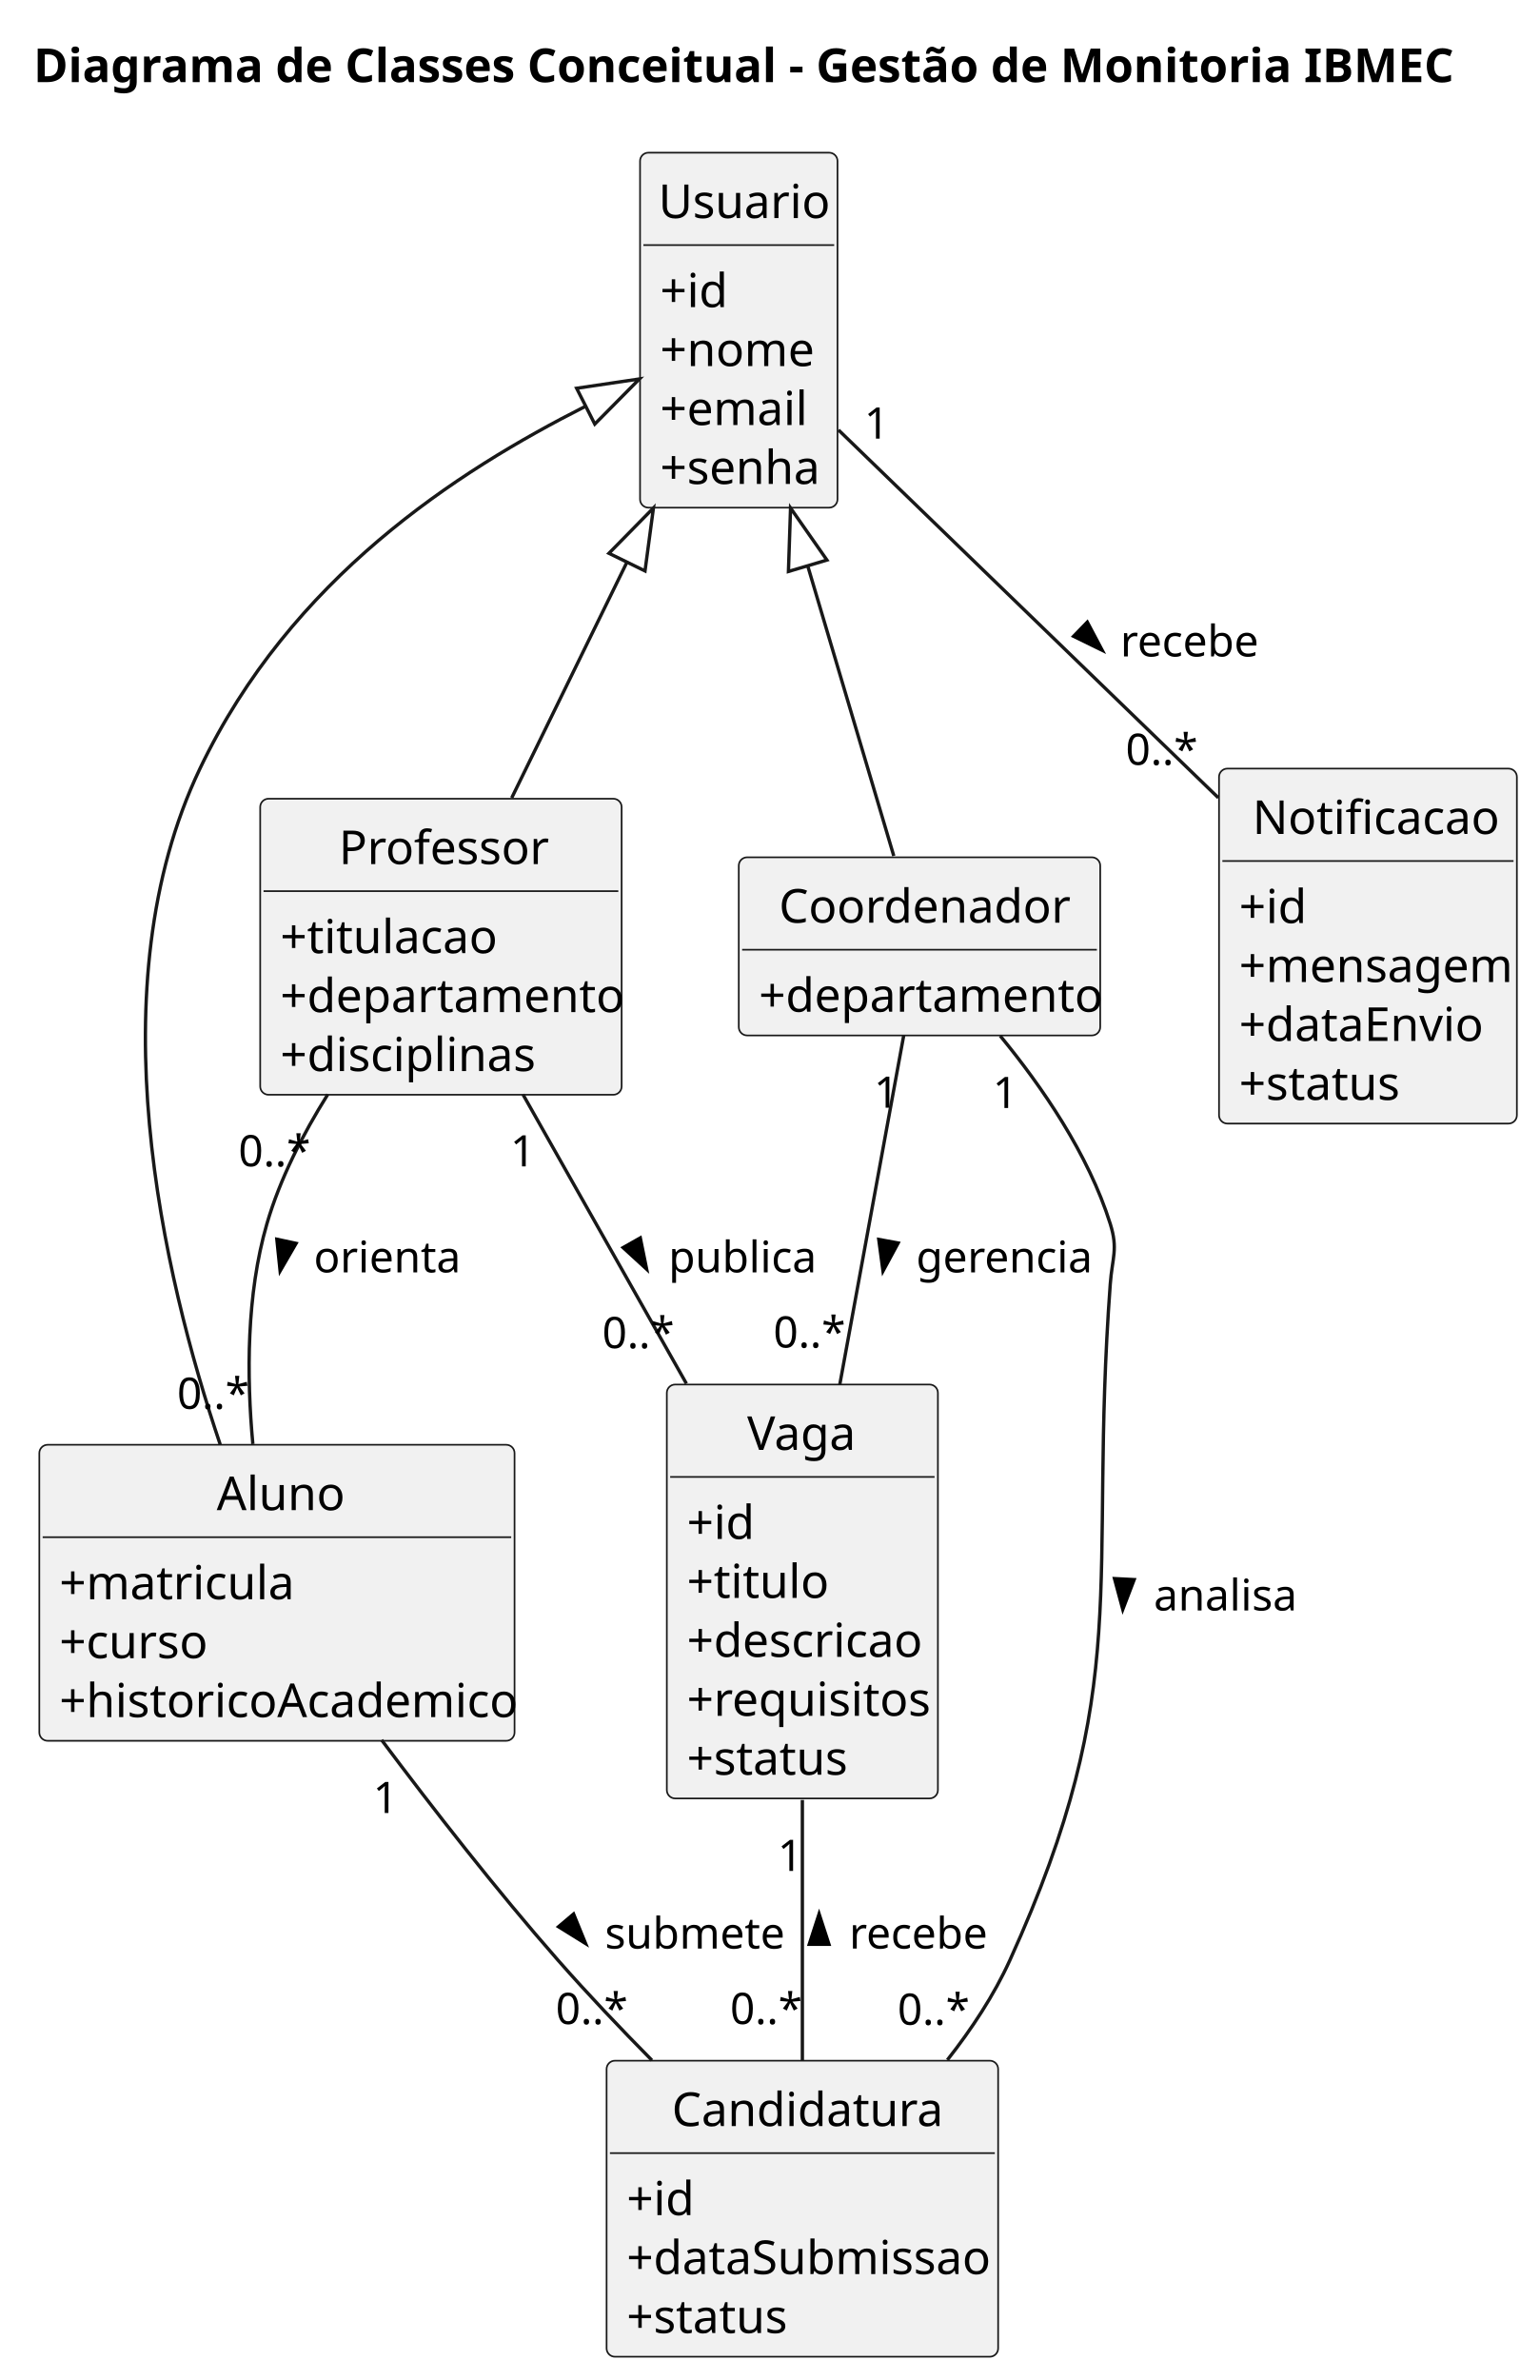
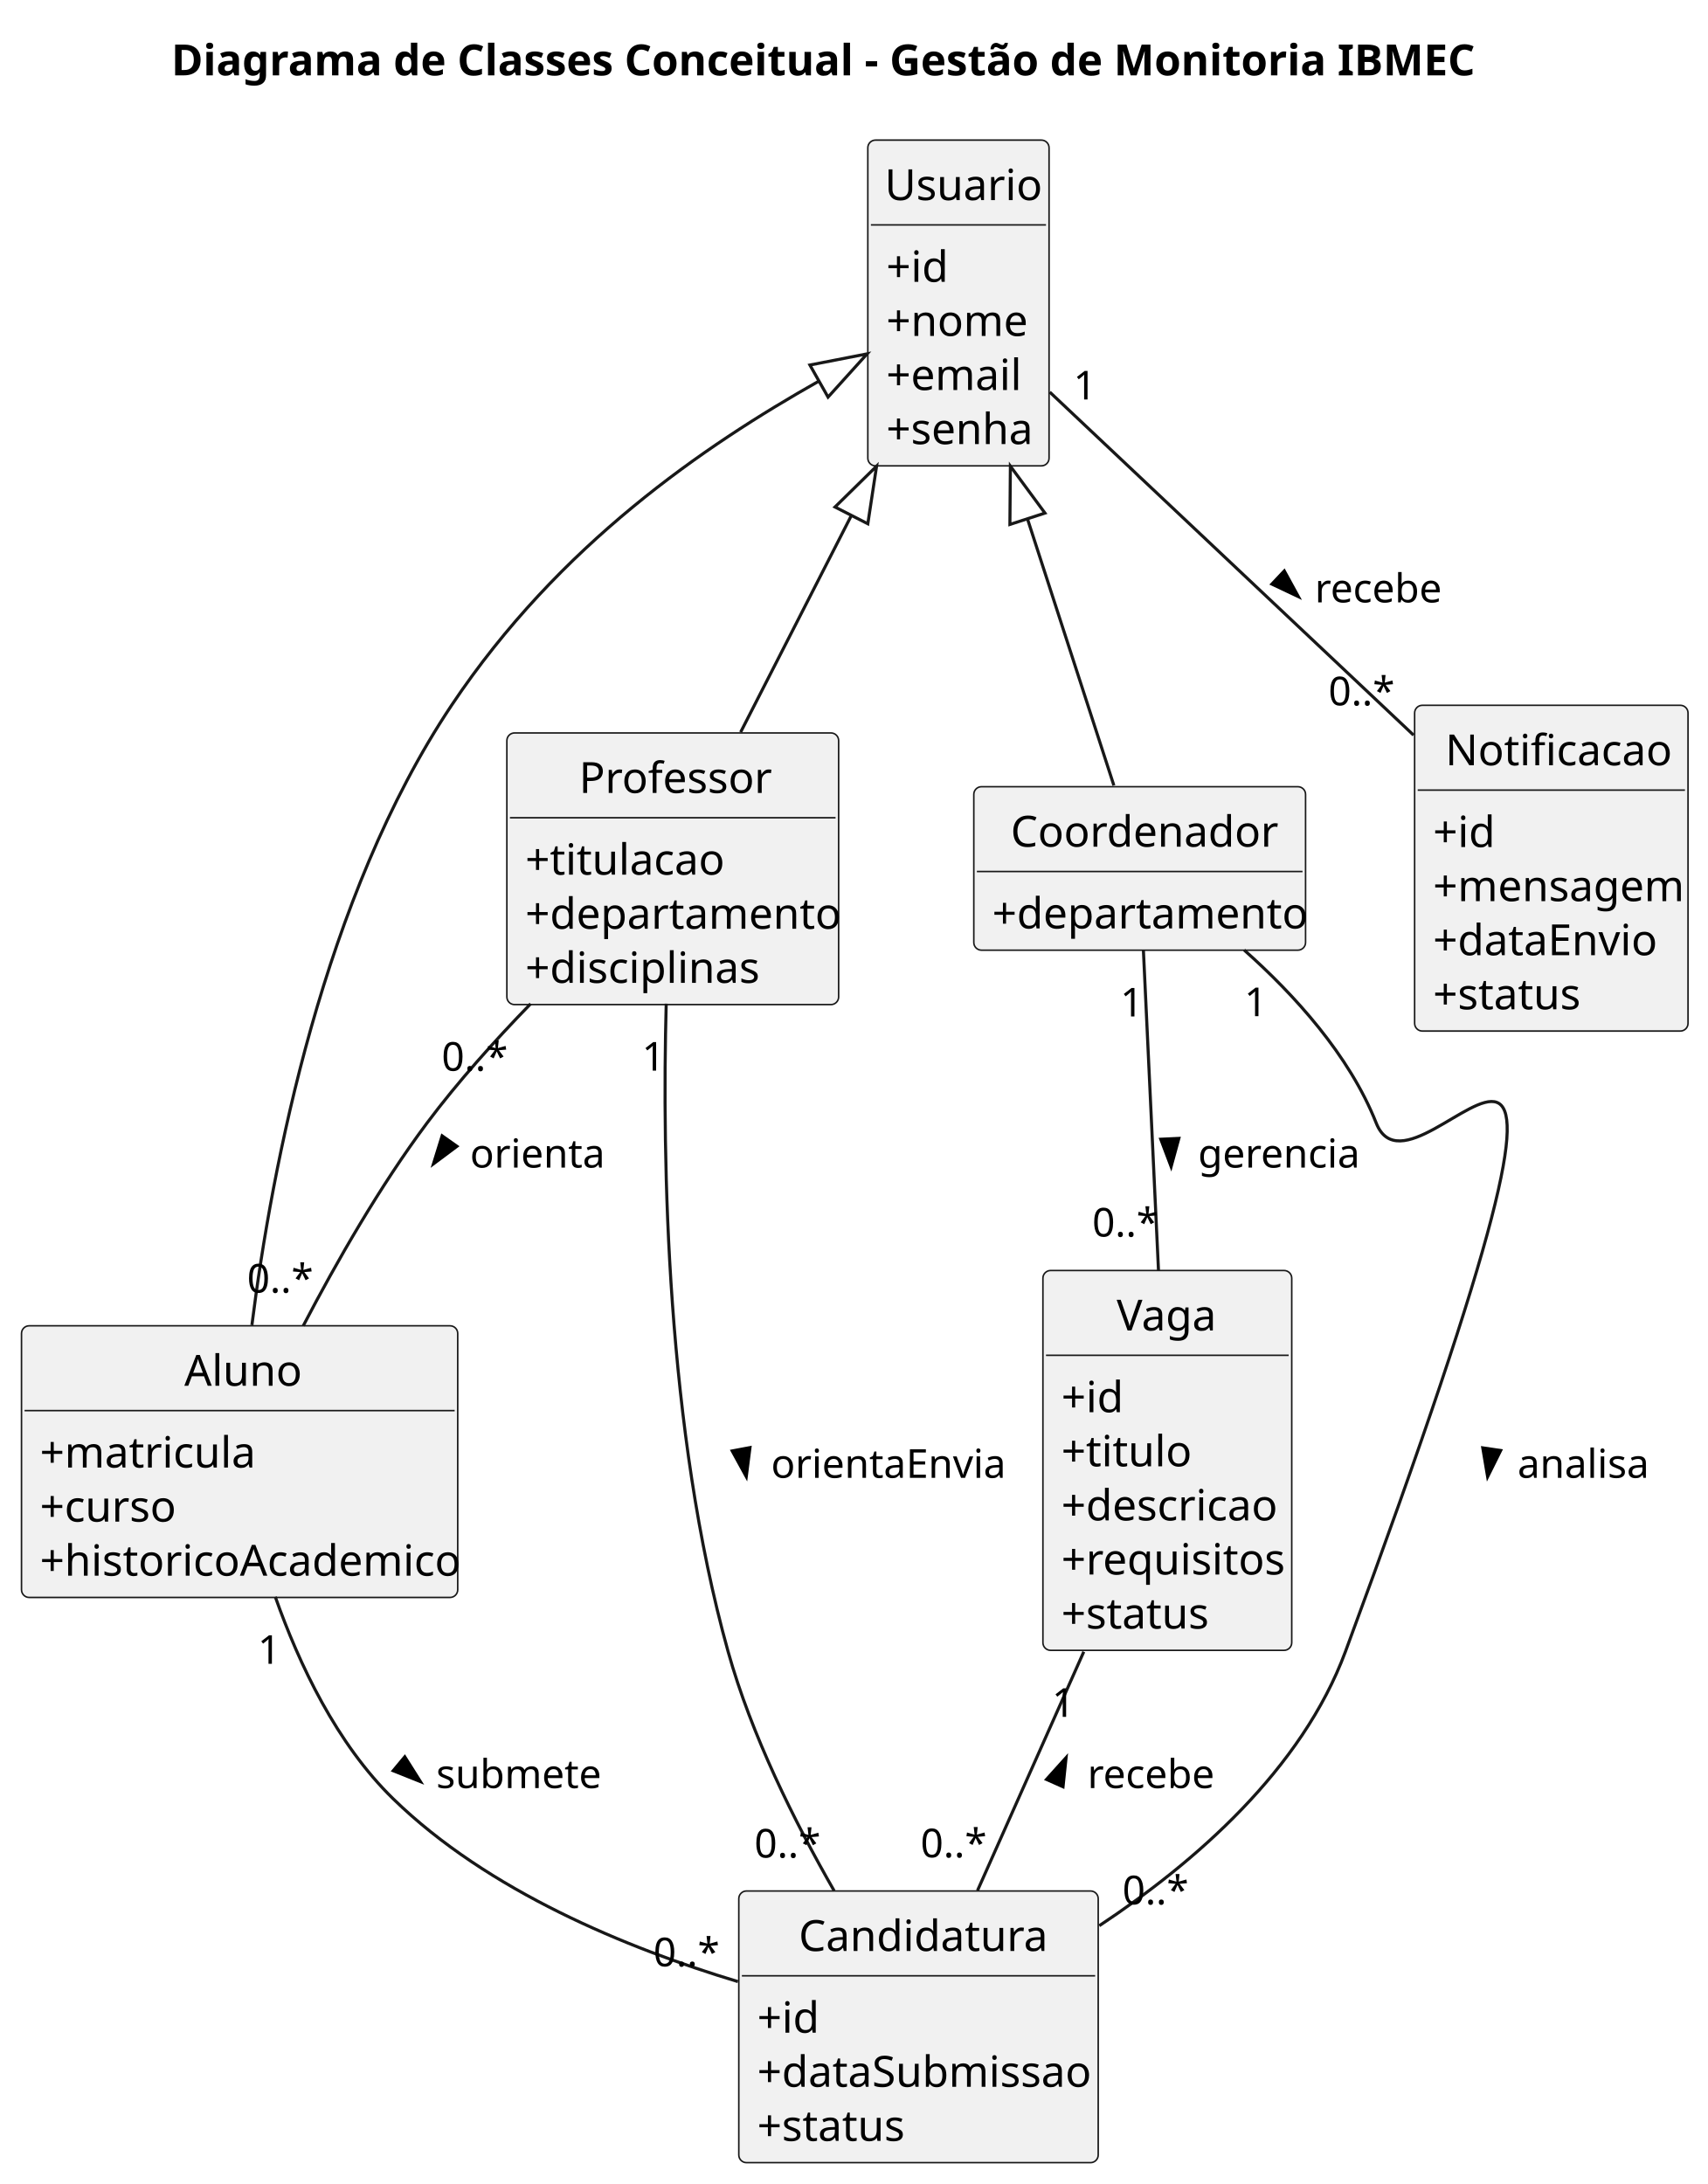
- <svg xmlns="http://www.w3.org/2000/svg" contentStyleType="text/css" height="711px" preserveAspectRatio="none" style="width:460px;height:711px;background:#FFFFFF;" version="1.1" viewBox="0 0 460 711" width="460px" zoomAndPan="magnify">
+ <svg xmlns="http://www.w3.org/2000/svg" contentStyleType="text/css" height="711px" preserveAspectRatio="none" style="width:556px;height:711px;background:#FFFFFF;" version="1.1" viewBox="0 0 556 711" width="556px" zoomAndPan="magnify">
  <defs />
  <g>
-     <text fill="#000000" font-family="sans-serif" font-size="14" font-weight="bold" lengthAdjust="spacing" textLength="431" x="10" y="24.533">Diagrama de Classes Conceitual - Gestão de Monitoria IBMEC</text>
+     <text fill="#000000" font-family="sans-serif" font-size="14" font-weight="bold" lengthAdjust="spacing" textLength="431" x="55.75" y="24.533">Diagrama de Classes Conceitual - Gestão de Monitoria IBMEC</text>
    <g id="elem_Usuario">
-       <rect codeLine="11" fill="#F1F1F1" height="106.047" id="Usuario" rx="2.5" ry="2.5" style="stroke:#181818;stroke-width:0.5;" width="59" x="191.25" y="45.609" />
-       <text fill="#000000" font-family="sans-serif" font-size="14" lengthAdjust="spacing" textLength="48" x="196.75" y="65.143">Usuario</text>
-       <line style="stroke:#181818;stroke-width:0.5;" x1="192.25" x2="249.25" y1="73.219" y2="73.219" />
-       <text fill="#000000" font-family="sans-serif" font-size="14" lengthAdjust="spacing" textLength="19" x="197.25" y="91.752">+id</text>
-       <text fill="#000000" font-family="sans-serif" font-size="14" lengthAdjust="spacing" textLength="43" x="197.25" y="109.361">+nome</text>
-       <text fill="#000000" font-family="sans-serif" font-size="14" lengthAdjust="spacing" textLength="41" x="197.25" y="126.971">+email</text>
-       <text fill="#000000" font-family="sans-serif" font-size="14" lengthAdjust="spacing" textLength="47" x="197.25" y="144.58">+senha</text>
+       <rect codeLine="11" fill="#F1F1F1" height="106.047" id="Usuario" rx="2.5" ry="2.5" style="stroke:#181818;stroke-width:0.5;" width="59" x="282.5" y="45.609" />
+       <text fill="#000000" font-family="sans-serif" font-size="14" lengthAdjust="spacing" textLength="48" x="288" y="65.143">Usuario</text>
+       <line style="stroke:#181818;stroke-width:0.5;" x1="283.5" x2="340.5" y1="73.219" y2="73.219" />
+       <text fill="#000000" font-family="sans-serif" font-size="14" lengthAdjust="spacing" textLength="19" x="288.5" y="91.752">+id</text>
+       <text fill="#000000" font-family="sans-serif" font-size="14" lengthAdjust="spacing" textLength="43" x="288.5" y="109.361">+nome</text>
+       <text fill="#000000" font-family="sans-serif" font-size="14" lengthAdjust="spacing" textLength="41" x="288.5" y="126.971">+email</text>
+       <text fill="#000000" font-family="sans-serif" font-size="14" lengthAdjust="spacing" textLength="47" x="288.5" y="144.58">+senha</text>
    </g>
    <g id="elem_Aluno">
-       <rect codeLine="18" fill="#F1F1F1" height="88.438" id="Aluno" rx="2.5" ry="2.5" style="stroke:#181818;stroke-width:0.5;" width="142" x="11.75" y="431.609" />
-       <text fill="#000000" font-family="sans-serif" font-size="14" lengthAdjust="spacing" textLength="36" x="64.75" y="451.143">Aluno</text>
-       <line style="stroke:#181818;stroke-width:0.5;" x1="12.75" x2="152.75" y1="459.219" y2="459.219" />
-       <text fill="#000000" font-family="sans-serif" font-size="14" lengthAdjust="spacing" textLength="65" x="17.75" y="477.752">+matricula</text>
-       <text fill="#000000" font-family="sans-serif" font-size="14" lengthAdjust="spacing" textLength="43" x="17.75" y="495.361">+curso</text>
-       <text fill="#000000" font-family="sans-serif" font-size="14" lengthAdjust="spacing" textLength="130" x="17.75" y="512.971">+historicoAcademico</text>
+       <rect codeLine="18" fill="#F1F1F1" height="88.438" id="Aluno" rx="2.5" ry="2.5" style="stroke:#181818;stroke-width:0.5;" width="142" x="7" y="431.609" />
+       <text fill="#000000" font-family="sans-serif" font-size="14" lengthAdjust="spacing" textLength="36" x="60" y="451.143">Aluno</text>
+       <line style="stroke:#181818;stroke-width:0.5;" x1="8" x2="148" y1="459.219" y2="459.219" />
+       <text fill="#000000" font-family="sans-serif" font-size="14" lengthAdjust="spacing" textLength="65" x="13" y="477.752">+matricula</text>
+       <text fill="#000000" font-family="sans-serif" font-size="14" lengthAdjust="spacing" textLength="43" x="13" y="495.361">+curso</text>
+       <text fill="#000000" font-family="sans-serif" font-size="14" lengthAdjust="spacing" textLength="130" x="13" y="512.971">+historicoAcademico</text>
    </g>
    <g id="elem_Coordenador">
-       <rect codeLine="24" fill="#F1F1F1" height="53.219" id="Coordenador" rx="2.5" ry="2.5" style="stroke:#181818;stroke-width:0.5;" width="108" x="220.75" y="256.109" />
-       <text fill="#000000" font-family="sans-serif" font-size="14" lengthAdjust="spacing" textLength="84" x="232.75" y="275.643">Coordenador</text>
-       <line style="stroke:#181818;stroke-width:0.5;" x1="221.75" x2="327.75" y1="283.719" y2="283.719" />
-       <text fill="#000000" font-family="sans-serif" font-size="14" lengthAdjust="spacing" textLength="96" x="226.75" y="302.252">+departamento</text>
+       <rect codeLine="24" fill="#F1F1F1" height="53.219" id="Coordenador" rx="2.5" ry="2.5" style="stroke:#181818;stroke-width:0.5;" width="108" x="317" y="256.109" />
+       <text fill="#000000" font-family="sans-serif" font-size="14" lengthAdjust="spacing" textLength="84" x="329" y="275.643">Coordenador</text>
+       <line style="stroke:#181818;stroke-width:0.5;" x1="318" x2="424" y1="283.719" y2="283.719" />
+       <text fill="#000000" font-family="sans-serif" font-size="14" lengthAdjust="spacing" textLength="96" x="323" y="302.252">+departamento</text>
    </g>
    <g id="elem_Professor">
-       <rect codeLine="28" fill="#F1F1F1" height="88.438" id="Professor" rx="2.5" ry="2.5" style="stroke:#181818;stroke-width:0.5;" width="108" x="77.75" y="238.609" />
-       <text fill="#000000" font-family="sans-serif" font-size="14" lengthAdjust="spacing" textLength="61" x="101.25" y="258.143">Professor</text>
-       <line style="stroke:#181818;stroke-width:0.5;" x1="78.75" x2="184.75" y1="266.219" y2="266.219" />
-       <text fill="#000000" font-family="sans-serif" font-size="14" lengthAdjust="spacing" textLength="61" x="83.75" y="284.752">+titulacao</text>
-       <text fill="#000000" font-family="sans-serif" font-size="14" lengthAdjust="spacing" textLength="96" x="83.75" y="302.361">+departamento</text>
-       <text fill="#000000" font-family="sans-serif" font-size="14" lengthAdjust="spacing" textLength="73" x="83.75" y="319.971">+disciplinas</text>
+       <rect codeLine="28" fill="#F1F1F1" height="88.438" id="Professor" rx="2.5" ry="2.5" style="stroke:#181818;stroke-width:0.5;" width="108" x="165" y="238.609" />
+       <text fill="#000000" font-family="sans-serif" font-size="14" lengthAdjust="spacing" textLength="61" x="188.5" y="258.143">Professor</text>
+       <line style="stroke:#181818;stroke-width:0.5;" x1="166" x2="272" y1="266.219" y2="266.219" />
+       <text fill="#000000" font-family="sans-serif" font-size="14" lengthAdjust="spacing" textLength="61" x="171" y="284.752">+titulacao</text>
+       <text fill="#000000" font-family="sans-serif" font-size="14" lengthAdjust="spacing" textLength="96" x="171" y="302.361">+departamento</text>
+       <text fill="#000000" font-family="sans-serif" font-size="14" lengthAdjust="spacing" textLength="73" x="171" y="319.971">+disciplinas</text>
    </g>
    <g id="elem_Vaga">
-       <rect codeLine="34" fill="#F1F1F1" height="123.656" id="Vaga" rx="2.5" ry="2.5" style="stroke:#181818;stroke-width:0.5;" width="81" x="199.25" y="413.609" />
-       <text fill="#000000" font-family="sans-serif" font-size="14" lengthAdjust="spacing" textLength="33" x="223.25" y="433.143">Vaga</text>
-       <line style="stroke:#181818;stroke-width:0.5;" x1="200.25" x2="279.25" y1="441.219" y2="441.219" />
-       <text fill="#000000" font-family="sans-serif" font-size="14" lengthAdjust="spacing" textLength="19" x="205.25" y="459.752">+id</text>
-       <text fill="#000000" font-family="sans-serif" font-size="14" lengthAdjust="spacing" textLength="38" x="205.25" y="477.361">+titulo</text>
-       <text fill="#000000" font-family="sans-serif" font-size="14" lengthAdjust="spacing" textLength="69" x="205.25" y="494.971">+descricao</text>
-       <text fill="#000000" font-family="sans-serif" font-size="14" lengthAdjust="spacing" textLength="69" x="205.25" y="512.58">+requisitos</text>
-       <text fill="#000000" font-family="sans-serif" font-size="14" lengthAdjust="spacing" textLength="46" x="205.25" y="530.189">+status</text>
+       <rect codeLine="34" fill="#F1F1F1" height="123.656" id="Vaga" rx="2.5" ry="2.5" style="stroke:#181818;stroke-width:0.5;" width="81" x="339.5" y="413.609" />
+       <text fill="#000000" font-family="sans-serif" font-size="14" lengthAdjust="spacing" textLength="33" x="363.5" y="433.143">Vaga</text>
+       <line style="stroke:#181818;stroke-width:0.5;" x1="340.5" x2="419.5" y1="441.219" y2="441.219" />
+       <text fill="#000000" font-family="sans-serif" font-size="14" lengthAdjust="spacing" textLength="19" x="345.5" y="459.752">+id</text>
+       <text fill="#000000" font-family="sans-serif" font-size="14" lengthAdjust="spacing" textLength="38" x="345.5" y="477.361">+titulo</text>
+       <text fill="#000000" font-family="sans-serif" font-size="14" lengthAdjust="spacing" textLength="69" x="345.5" y="494.971">+descricao</text>
+       <text fill="#000000" font-family="sans-serif" font-size="14" lengthAdjust="spacing" textLength="69" x="345.5" y="512.58">+requisitos</text>
+       <text fill="#000000" font-family="sans-serif" font-size="14" lengthAdjust="spacing" textLength="46" x="345.5" y="530.189">+status</text>
    </g>
    <g id="elem_Candidatura">
-       <rect codeLine="42" fill="#F1F1F1" height="88.438" id="Candidatura" rx="2.5" ry="2.5" style="stroke:#181818;stroke-width:0.5;" width="117" x="181.25" y="615.609" />
-       <text fill="#000000" font-family="sans-serif" font-size="14" lengthAdjust="spacing" textLength="78" x="200.75" y="635.143">Candidatura</text>
-       <line style="stroke:#181818;stroke-width:0.5;" x1="182.25" x2="297.25" y1="643.219" y2="643.219" />
-       <text fill="#000000" font-family="sans-serif" font-size="14" lengthAdjust="spacing" textLength="19" x="187.25" y="661.752">+id</text>
-       <text fill="#000000" font-family="sans-serif" font-size="14" lengthAdjust="spacing" textLength="105" x="187.25" y="679.361">+dataSubmissao</text>
-       <text fill="#000000" font-family="sans-serif" font-size="14" lengthAdjust="spacing" textLength="46" x="187.25" y="696.971">+status</text>
+       <rect codeLine="42" fill="#F1F1F1" height="88.438" id="Candidatura" rx="2.5" ry="2.5" style="stroke:#181818;stroke-width:0.5;" width="117" x="240.5" y="615.609" />
+       <text fill="#000000" font-family="sans-serif" font-size="14" lengthAdjust="spacing" textLength="78" x="260" y="635.143">Candidatura</text>
+       <line style="stroke:#181818;stroke-width:0.5;" x1="241.5" x2="356.5" y1="643.219" y2="643.219" />
+       <text fill="#000000" font-family="sans-serif" font-size="14" lengthAdjust="spacing" textLength="19" x="246.5" y="661.752">+id</text>
+       <text fill="#000000" font-family="sans-serif" font-size="14" lengthAdjust="spacing" textLength="105" x="246.5" y="679.361">+dataSubmissao</text>
+       <text fill="#000000" font-family="sans-serif" font-size="14" lengthAdjust="spacing" textLength="46" x="246.5" y="696.971">+status</text>
    </g>
    <g id="elem_Notificacao">
-       <rect codeLine="48" fill="#F1F1F1" height="106.047" id="Notificacao" rx="2.5" ry="2.5" style="stroke:#181818;stroke-width:0.5;" width="89" x="364.25" y="229.609" />
-       <text fill="#000000" font-family="sans-serif" font-size="14" lengthAdjust="spacing" textLength="69" x="374.25" y="249.143">Notificacao</text>
-       <line style="stroke:#181818;stroke-width:0.5;" x1="365.25" x2="452.25" y1="257.219" y2="257.219" />
-       <text fill="#000000" font-family="sans-serif" font-size="14" lengthAdjust="spacing" textLength="19" x="370.25" y="275.752">+id</text>
-       <text fill="#000000" font-family="sans-serif" font-size="14" lengthAdjust="spacing" textLength="77" x="370.25" y="293.361">+mensagem</text>
-       <text fill="#000000" font-family="sans-serif" font-size="14" lengthAdjust="spacing" textLength="71" x="370.25" y="310.971">+dataEnvio</text>
-       <text fill="#000000" font-family="sans-serif" font-size="14" lengthAdjust="spacing" textLength="46" x="370.25" y="328.58">+status</text>
+       <rect codeLine="48" fill="#F1F1F1" height="106.047" id="Notificacao" rx="2.5" ry="2.5" style="stroke:#181818;stroke-width:0.5;" width="89" x="460.5" y="229.609" />
+       <text fill="#000000" font-family="sans-serif" font-size="14" lengthAdjust="spacing" textLength="69" x="470.5" y="249.143">Notificacao</text>
+       <line style="stroke:#181818;stroke-width:0.5;" x1="461.5" x2="548.5" y1="257.219" y2="257.219" />
+       <text fill="#000000" font-family="sans-serif" font-size="14" lengthAdjust="spacing" textLength="19" x="466.5" y="275.752">+id</text>
+       <text fill="#000000" font-family="sans-serif" font-size="14" lengthAdjust="spacing" textLength="77" x="466.5" y="293.361">+mensagem</text>
+       <text fill="#000000" font-family="sans-serif" font-size="14" lengthAdjust="spacing" textLength="71" x="466.5" y="310.971">+dataEnvio</text>
+       <text fill="#000000" font-family="sans-serif" font-size="14" lengthAdjust="spacing" textLength="46" x="466.5" y="328.58">+status</text>
    </g>
    <g id="link_Usuario_Aluno">
-       <path d="M175.012,121.342 C136.452,140.872 86.93,172.719 59.75,229.609 C28.62,294.749 48.62,380.659 65.8,431.529 " fill="none" id="Usuario-backto-Aluno" style="stroke:#181818;stroke-width:1.0;" />
-       <polygon fill="none" points="191.07,113.209,172.301,115.99,177.723,126.695,191.07,113.209" style="stroke:#181818;stroke-width:1.0;" />
+       <path d="M266.6,124.056 C229.41,145.076 182.05,177.149 147,229.609 C105.27,292.069 88.53,379.619 82,431.389 " fill="none" id="Usuario-backto-Aluno" style="stroke:#181818;stroke-width:1.0;" />
+       <polygon fill="none" points="282.27,115.199,263.647,118.833,269.552,129.28,282.27,115.199" style="stroke:#181818;stroke-width:1.0;" />
    </g>
    <g id="link_Usuario_Coordenador">
-       <path d="M241.34,169.016 C251.44,203.056 259.07,228.749 267.07,255.709 " fill="none" id="Usuario-backto-Coordenador" style="stroke:#181818;stroke-width:1.0;" />
-       <polygon fill="none" points="236.22,151.759,235.588,170.722,247.092,167.309,236.22,151.759" style="stroke:#181818;stroke-width:1.0;" />
+       <path d="M334.459,168.883 C345.488,202.923 353.87,228.749 362.6,255.709 " fill="none" id="Usuario-backto-Coordenador" style="stroke:#181818;stroke-width:1.0;" />
+       <polygon fill="none" points="328.91,151.759,328.751,170.732,340.166,167.033,328.91,151.759" style="stroke:#181818;stroke-width:1.0;" />
    </g>
    <g id="link_Usuario_Professor">
-       <path d="M187.342,167.929 C173.932,195.349 165.6,212.389 152.9,238.359 " fill="none" id="Usuario-backto-Professor" style="stroke:#181818;stroke-width:1.0;" />
-       <polygon fill="none" points="195.25,151.759,181.952,165.293,192.732,170.565,195.25,151.759" style="stroke:#181818;stroke-width:1.0;" />
+       <path d="M277.16,167.788 C263.15,195.208 254.37,212.389 241.1,238.359 " fill="none" id="Usuario-backto-Professor" style="stroke:#181818;stroke-width:1.0;" />
+       <polygon fill="none" points="285.35,151.759,271.817,165.058,282.503,170.518,285.35,151.759" style="stroke:#181818;stroke-width:1.0;" />
    </g>
    <g id="link_Coordenador_Vaga">
-       <path codeLine="57" d="M270.03,309.369 C265.16,335.949 257.39,378.369 250.94,413.569 " fill="none" id="Coordenador-Vaga" style="stroke:#181818;stroke-width:1.0;" />
-       <polygon fill="#000000" points="263.849,379.703,268.37,371.336,262.588,370.277,263.849,379.703" style="stroke:#000000;stroke-width:1.0;" />
-       <text fill="#000000" font-family="sans-serif" font-size="13" lengthAdjust="spacing" textLength="49" x="273.75" y="380.104">gerencia</text>
-       <text fill="#000000" font-family="sans-serif" font-size="13" lengthAdjust="spacing" textLength="7" x="261.129" y="330.918">1</text>
-       <text fill="#000000" font-family="sans-serif" font-size="13" lengthAdjust="spacing" textLength="20" x="231.085" y="402.571">0..*</text>
+       <path codeLine="57" d="M372.21,309.369 C373.47,335.949 375.46,378.369 377.12,413.569 " fill="none" id="Coordenador-Vaga" style="stroke:#181818;stroke-width:1.0;" />
+       <polygon fill="#000000" points="381.235,379.78,383.745,370.606,377.874,370.883,381.235,379.78" style="stroke:#000000;stroke-width:1.0;" />
+       <text fill="#000000" font-family="sans-serif" font-size="13" lengthAdjust="spacing" textLength="49" x="390" y="380.104">gerencia</text>
+       <text fill="#000000" font-family="sans-serif" font-size="13" lengthAdjust="spacing" textLength="7" x="364.68" y="330.918">1</text>
+       <text fill="#000000" font-family="sans-serif" font-size="13" lengthAdjust="spacing" textLength="20" x="355.55" y="402.571">0..*</text>
    </g>
    <g id="link_Vaga_Candidatura">
-       <path codeLine="58" d="M239.75,537.719 C239.75,563.229 239.75,592.259 239.75,615.479 " fill="none" id="Vaga-Candidatura" style="stroke:#181818;stroke-width:1.0;" />
-       <polygon fill="#000000" points="244.75,571.785,241.811,580.83,247.689,580.83,244.75,571.785" style="stroke:#000000;stroke-width:1.0;" />
-       <text fill="#000000" font-family="sans-serif" font-size="13" lengthAdjust="spacing" textLength="39" x="253.75" y="582.105">recebe</text>
-       <text fill="#000000" font-family="sans-serif" font-size="13" lengthAdjust="spacing" textLength="7" x="232.367" y="558.921">1</text>
-       <text fill="#000000" font-family="sans-serif" font-size="13" lengthAdjust="spacing" textLength="20" x="218.156" y="604.659">0..*</text>
+       <path codeLine="58" d="M352.8,537.719 C341.45,563.229 328.53,592.259 318.2,615.479 " fill="none" id="Vaga-Candidatura" style="stroke:#181818;stroke-width:1.0;" />
+       <polygon fill="#000000" points="347.033,572.217,340.67,579.286,346.041,581.676,347.033,572.217" style="stroke:#000000;stroke-width:1.0;" />
+       <text fill="#000000" font-family="sans-serif" font-size="13" lengthAdjust="spacing" textLength="39" x="354" y="582.105">recebe</text>
+       <text fill="#000000" font-family="sans-serif" font-size="13" lengthAdjust="spacing" textLength="7" x="342.442" y="558.921">1</text>
+       <text fill="#000000" font-family="sans-serif" font-size="13" lengthAdjust="spacing" textLength="20" x="299.666" y="604.659">0..*</text>
    </g>
    <g id="link_Aluno_Candidatura">
-       <path codeLine="59" d="M114.03,519.809 C129.33,540.249 148.38,564.699 166.75,585.609 C175.51,595.569 185.3,605.879 194.8,615.489 " fill="none" id="Aluno-Candidatura" style="stroke:#181818;stroke-width:1.0;" />
-       <polygon fill="#000000" points="174.975,580.606,171.386,571.798,166.895,575.59,174.975,580.606" style="stroke:#000000;stroke-width:1.0;" />
-       <text fill="#000000" font-family="sans-serif" font-size="13" lengthAdjust="spacing" textLength="50" x="180.75" y="582.105">submete</text>
-       <text fill="#000000" font-family="sans-serif" font-size="13" lengthAdjust="spacing" textLength="7" x="111.457" y="541.617">1</text>
-       <text fill="#000000" font-family="sans-serif" font-size="13" lengthAdjust="spacing" textLength="20" x="166.042" y="604.671">0..*</text>
+       <path codeLine="59" d="M89.61,519.839 C97.39,541.879 109.65,567.739 128,585.609 C158.87,615.669 204.05,634.229 240.22,645.109 " fill="none" id="Aluno-Candidatura" style="stroke:#181818;stroke-width:1.0;" />
+       <polygon fill="#000000" points="136.844,579.982,131.769,571.939,128.011,576.458,136.844,579.982" style="stroke:#000000;stroke-width:1.0;" />
+       <text fill="#000000" font-family="sans-serif" font-size="13" lengthAdjust="spacing" textLength="50" x="142" y="582.105">submete</text>
+       <text fill="#000000" font-family="sans-serif" font-size="13" lengthAdjust="spacing" textLength="7" x="83.903" y="541.652">1</text>
+       <text fill="#000000" font-family="sans-serif" font-size="13" lengthAdjust="spacing" textLength="20" x="212.697" y="640.139">0..*</text>
    </g>
    <g id="link_Coordenador_Candidatura">
-       <path codeLine="60" d="M298.86,309.439 C311.31,324.569 325.22,344.759 331.75,365.609 C334.14,373.239 332.34,375.629 331.75,383.609 C325.07,474.129 339.24,502.949 301.75,585.609 C297.01,596.059 290.32,606.179 283.08,615.389 " fill="none" id="Coordenador-Candidatura" style="stroke:#181818;stroke-width:1.0;" />
-       <polygon fill="#000000" points="335.493,480.779,338.893,471.897,333.023,471.594,335.493,480.779" style="stroke:#000000;stroke-width:1.0;" />
-       <text fill="#000000" font-family="sans-serif" font-size="13" lengthAdjust="spacing" textLength="41" x="344.75" y="481.104">analisa</text>
-       <text fill="#000000" font-family="sans-serif" font-size="13" lengthAdjust="spacing" textLength="7" x="296.626" y="331.004">1</text>
-       <text fill="#000000" font-family="sans-serif" font-size="13" lengthAdjust="spacing" textLength="20" x="268.184" y="604.882">0..*</text>
+       <path codeLine="60" d="M405,309.279 C421.33,323.799 439.23,343.459 448,365.609 C461.78,400.419 542.3,255.539 438,537.609 C423.8,576.019 389.05,606.269 357.85,626.919 " fill="none" id="Coordenador-Candidatura" style="stroke:#181818;stroke-width:1.0;" />
+       <polygon fill="#000000" points="484.266,480.731,488.501,472.215,482.687,471.352,484.266,480.731" style="stroke:#000000;stroke-width:1.0;" />
+       <text fill="#000000" font-family="sans-serif" font-size="13" lengthAdjust="spacing" textLength="41" x="494" y="481.104">analisa</text>
+       <text fill="#000000" font-family="sans-serif" font-size="13" lengthAdjust="spacing" textLength="7" x="405.053" y="330.807">1</text>
+       <text fill="#000000" font-family="sans-serif" font-size="13" lengthAdjust="spacing" textLength="20" x="365.38" y="619.959">0..*</text>
    </g>
    <g id="link_Usuario_Notificacao">
-       <path codeLine="61" d="M250.54,128.449 C281.08,158.019 328.95,204.359 364.04,238.329 " fill="none" id="Usuario-Notificacao" style="stroke:#181818;stroke-width:1.0;" />
-       <polygon fill="#000000" points="329.342,194.263,324.888,185.86,320.8,190.083,329.342,194.263" style="stroke:#000000;stroke-width:1.0;" />
-       <text fill="#000000" font-family="sans-serif" font-size="13" lengthAdjust="spacing" textLength="39" x="334.75" y="196.105">recebe</text>
-       <text fill="#000000" font-family="sans-serif" font-size="13" lengthAdjust="spacing" textLength="7" x="258.238" y="131.03">1</text>
-       <text fill="#000000" font-family="sans-serif" font-size="13" lengthAdjust="spacing" textLength="20" x="336.346" y="228.494">0..*</text>
-     </g>
-     <g id="link_Professor_Vaga">
-       <path codeLine="62" d="M156.26,326.949 C170.7,352.489 189.19,385.199 205.1,413.339 " fill="none" id="Professor-Vaga" style="stroke:#181818;stroke-width:1.0;" />
-       <polygon fill="#000000" points="193.211,379.138,191.318,369.817,186.201,372.71,193.211,379.138" style="stroke:#000000;stroke-width:1.0;" />
-       <text fill="#000000" font-family="sans-serif" font-size="13" lengthAdjust="spacing" textLength="41" x="199.75" y="380.104">publica</text>
-       <text fill="#000000" font-family="sans-serif" font-size="13" lengthAdjust="spacing" textLength="7" x="152.477" y="348.452">1</text>
-       <text fill="#000000" font-family="sans-serif" font-size="13" lengthAdjust="spacing" textLength="20" x="179.937" y="402.75">0..*</text>
+       <path codeLine="61" d="M341.73,127.649 C373.35,157.459 423.72,204.959 460.16,239.319 " fill="none" id="Usuario-Notificacao" style="stroke:#181818;stroke-width:1.0;" />
+       <polygon fill="#000000" points="422.638,194.215,418.073,185.872,414.041,190.148,422.638,194.215" style="stroke:#000000;stroke-width:1.0;" />
+       <text fill="#000000" font-family="sans-serif" font-size="13" lengthAdjust="spacing" textLength="39" x="428" y="196.105">recebe</text>
+       <text fill="#000000" font-family="sans-serif" font-size="13" lengthAdjust="spacing" textLength="7" x="349.414" y="130.045">1</text>
+       <text fill="#000000" font-family="sans-serif" font-size="13" lengthAdjust="spacing" textLength="20" x="432.448" y="229.623">0..*</text>
    </g>
    <g id="link_Professor_Aluno">
-       <path codeLine="63" d="M97.95,326.929 C90.49,338.829 83.65,352.169 79.75,365.609 C73.63,386.699 73.67,411.059 75.55,431.389 " fill="none" id="Professor-Aluno" style="stroke:#181818;stroke-width:1.0;" />
-       <polygon fill="#000000" points="83.702,379.674,88.472,371.446,82.725,370.214,83.702,379.674" style="stroke:#000000;stroke-width:1.0;" />
-       <text fill="#000000" font-family="sans-serif" font-size="13" lengthAdjust="spacing" textLength="39" x="93.75" y="380.104">orienta</text>
-       <text fill="#000000" font-family="sans-serif" font-size="13" lengthAdjust="spacing" textLength="20" x="71.243" y="348.429">0..*</text>
-       <text fill="#000000" font-family="sans-serif" font-size="13" lengthAdjust="spacing" textLength="20" x="52.916" y="420.882">0..*</text>
+       <path codeLine="62" d="M172.73,326.789 C161.05,338.799 149,352.229 139,365.609 C123.69,386.109 109.53,410.869 98.72,431.609 " fill="none" id="Professor-Aluno" style="stroke:#181818;stroke-width:1.0;" />
+       <polygon fill="#000000" points="141.116,378.87,148.734,373.176,143.932,369.786,141.116,378.87" style="stroke:#000000;stroke-width:1.0;" />
+       <text fill="#000000" font-family="sans-serif" font-size="13" lengthAdjust="spacing" textLength="39" x="153" y="380.104">orienta</text>
+       <text fill="#000000" font-family="sans-serif" font-size="13" lengthAdjust="spacing" textLength="20" x="143.762" y="348.594">0..*</text>
+       <text fill="#000000" font-family="sans-serif" font-size="13" lengthAdjust="spacing" textLength="20" x="80.428" y="420.81">0..*</text>
+     </g>
+     <g id="link_Professor_Candidatura">
+       <path codeLine="63" d="M216.87,326.739 C215.51,377.999 216.92,465.649 237,537.609 C244.61,564.889 258.71,593.179 271.54,615.549 " fill="none" id="Professor-Candidatura" style="stroke:#181818;stroke-width:1.0;" />
+       <polygon fill="#000000" points="242.93,480.698,244.135,471.264,238.36,472.357,242.93,480.698" style="stroke:#000000;stroke-width:1.0;" />
+       <text fill="#000000" font-family="sans-serif" font-size="13" lengthAdjust="spacing" textLength="70" x="251" y="481.104">orientaEnvia</text>
+       <text fill="#000000" font-family="sans-serif" font-size="13" lengthAdjust="spacing" textLength="7" x="208.973" y="348.536">1</text>
+       <text fill="#000000" font-family="sans-serif" font-size="13" lengthAdjust="spacing" textLength="20" x="245.57" y="604.741">0..*</text>
    </g>
  </g>
</svg>
